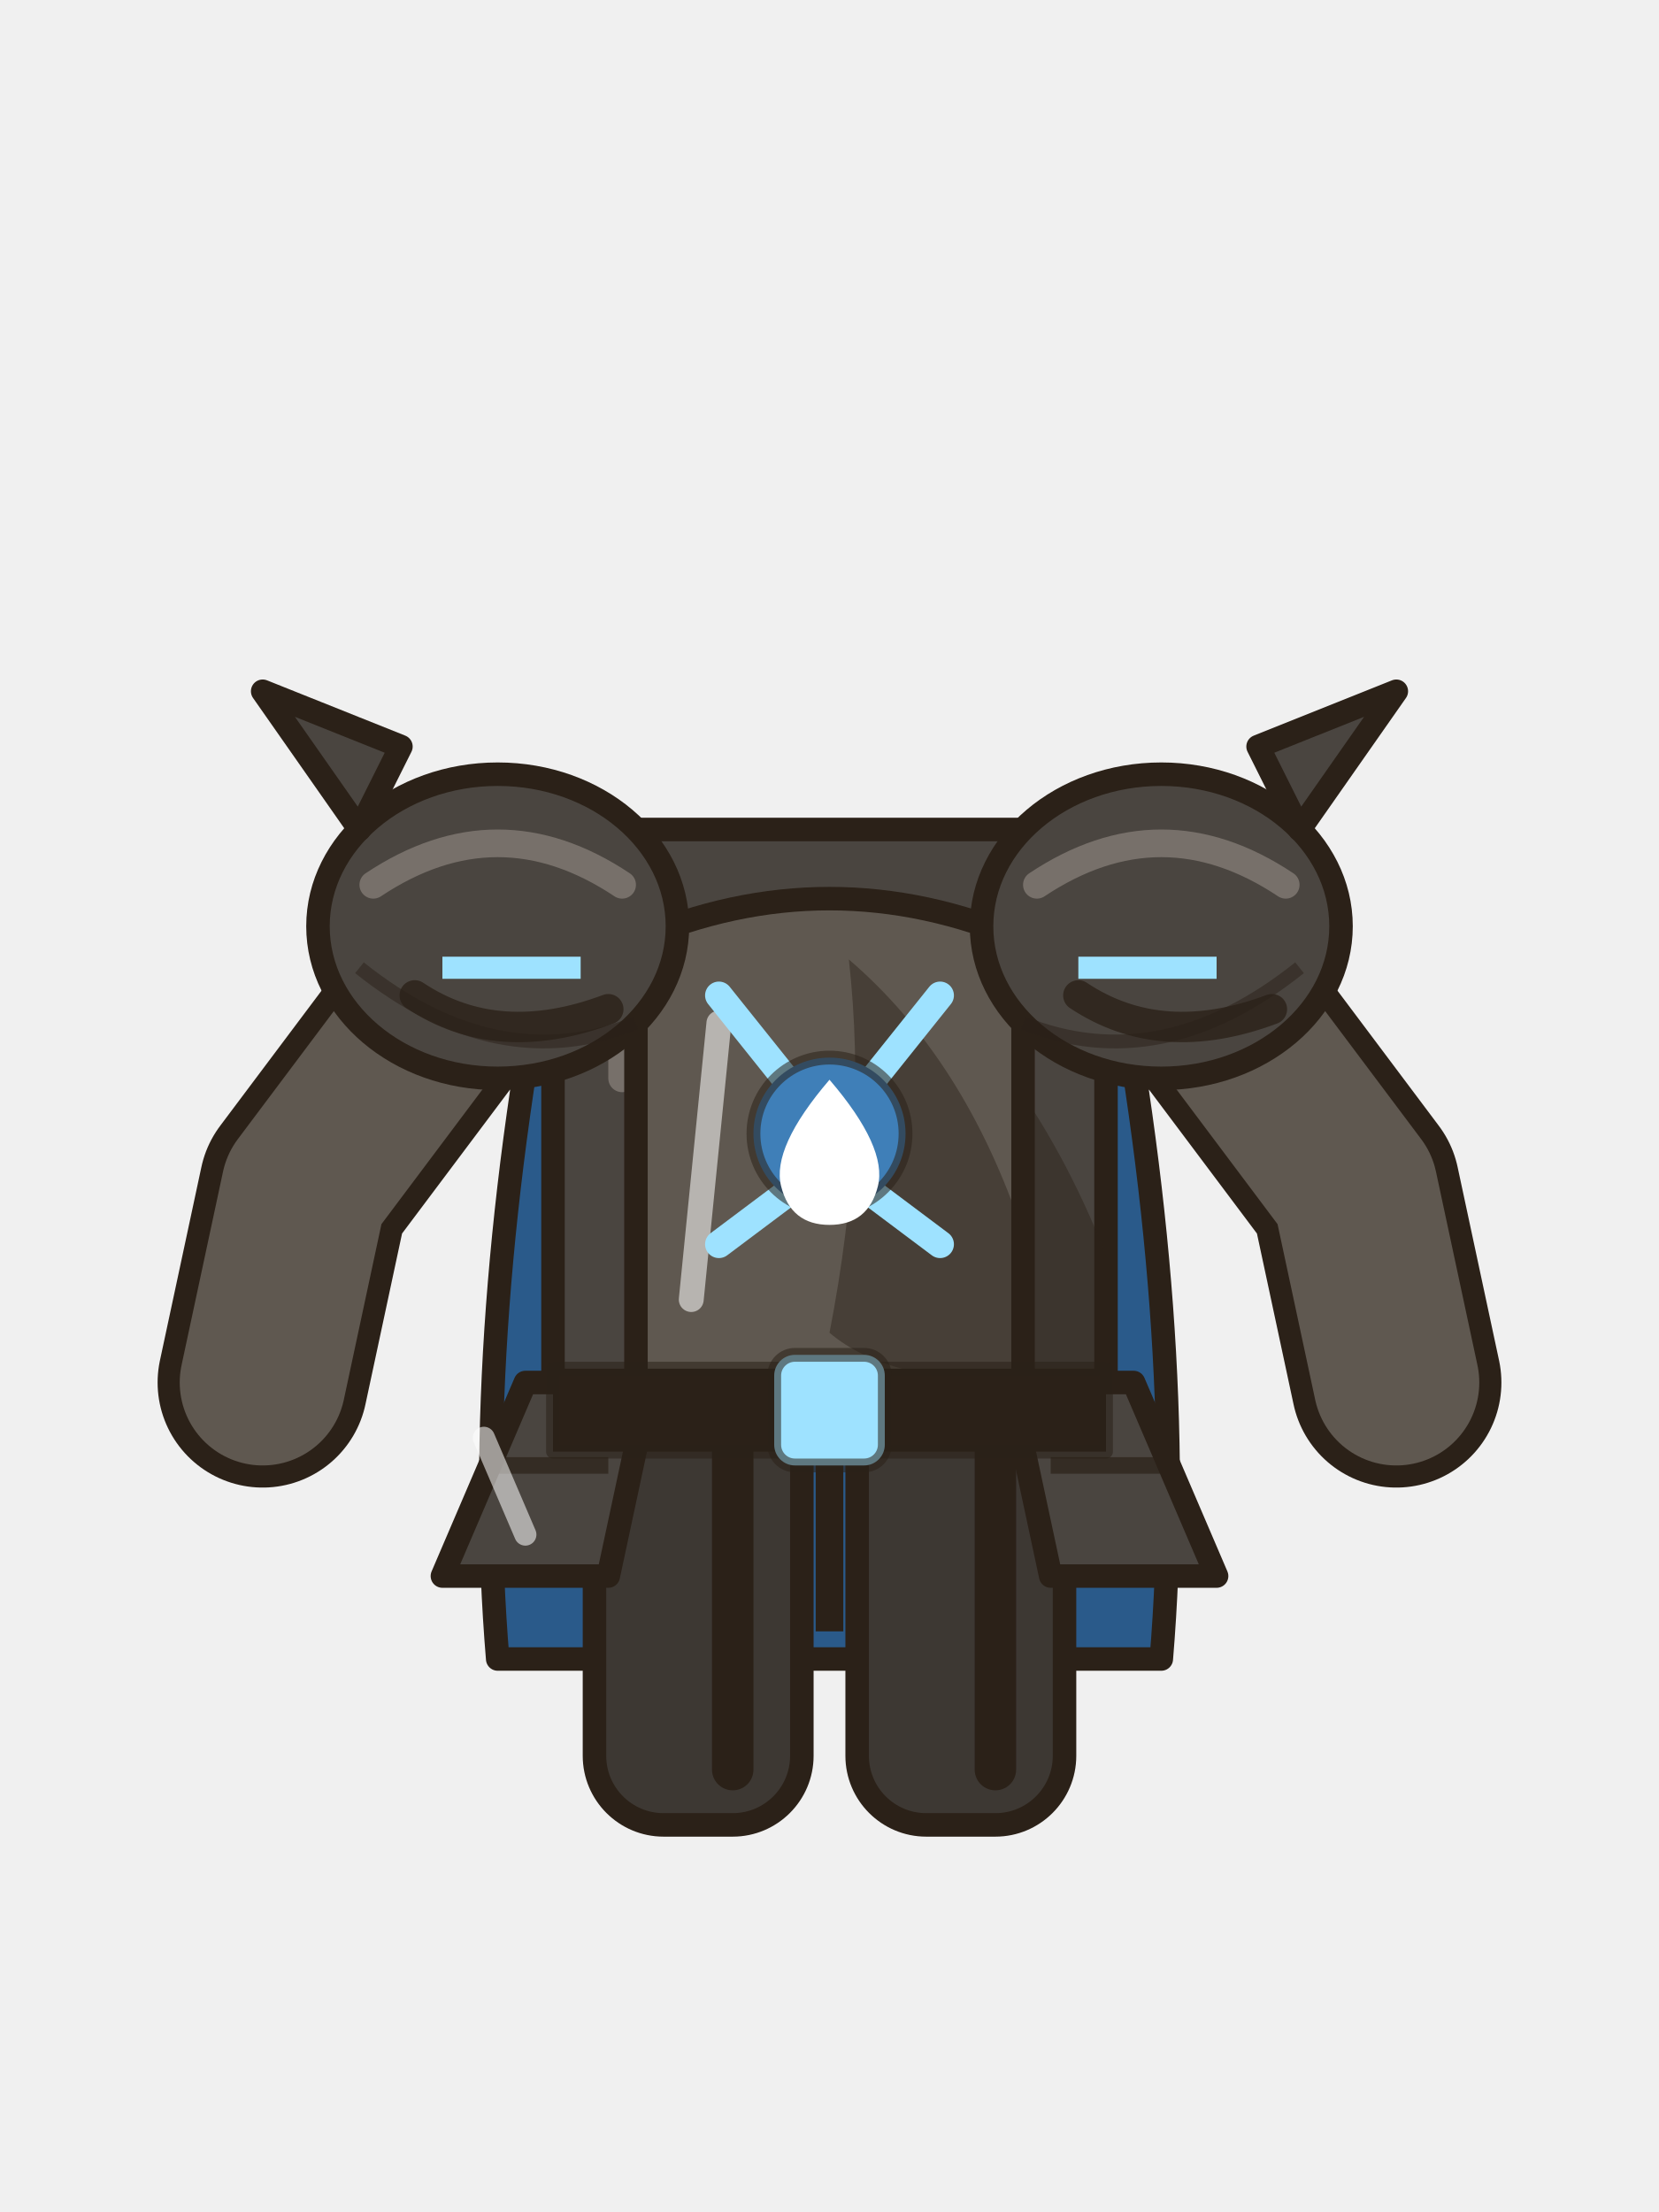
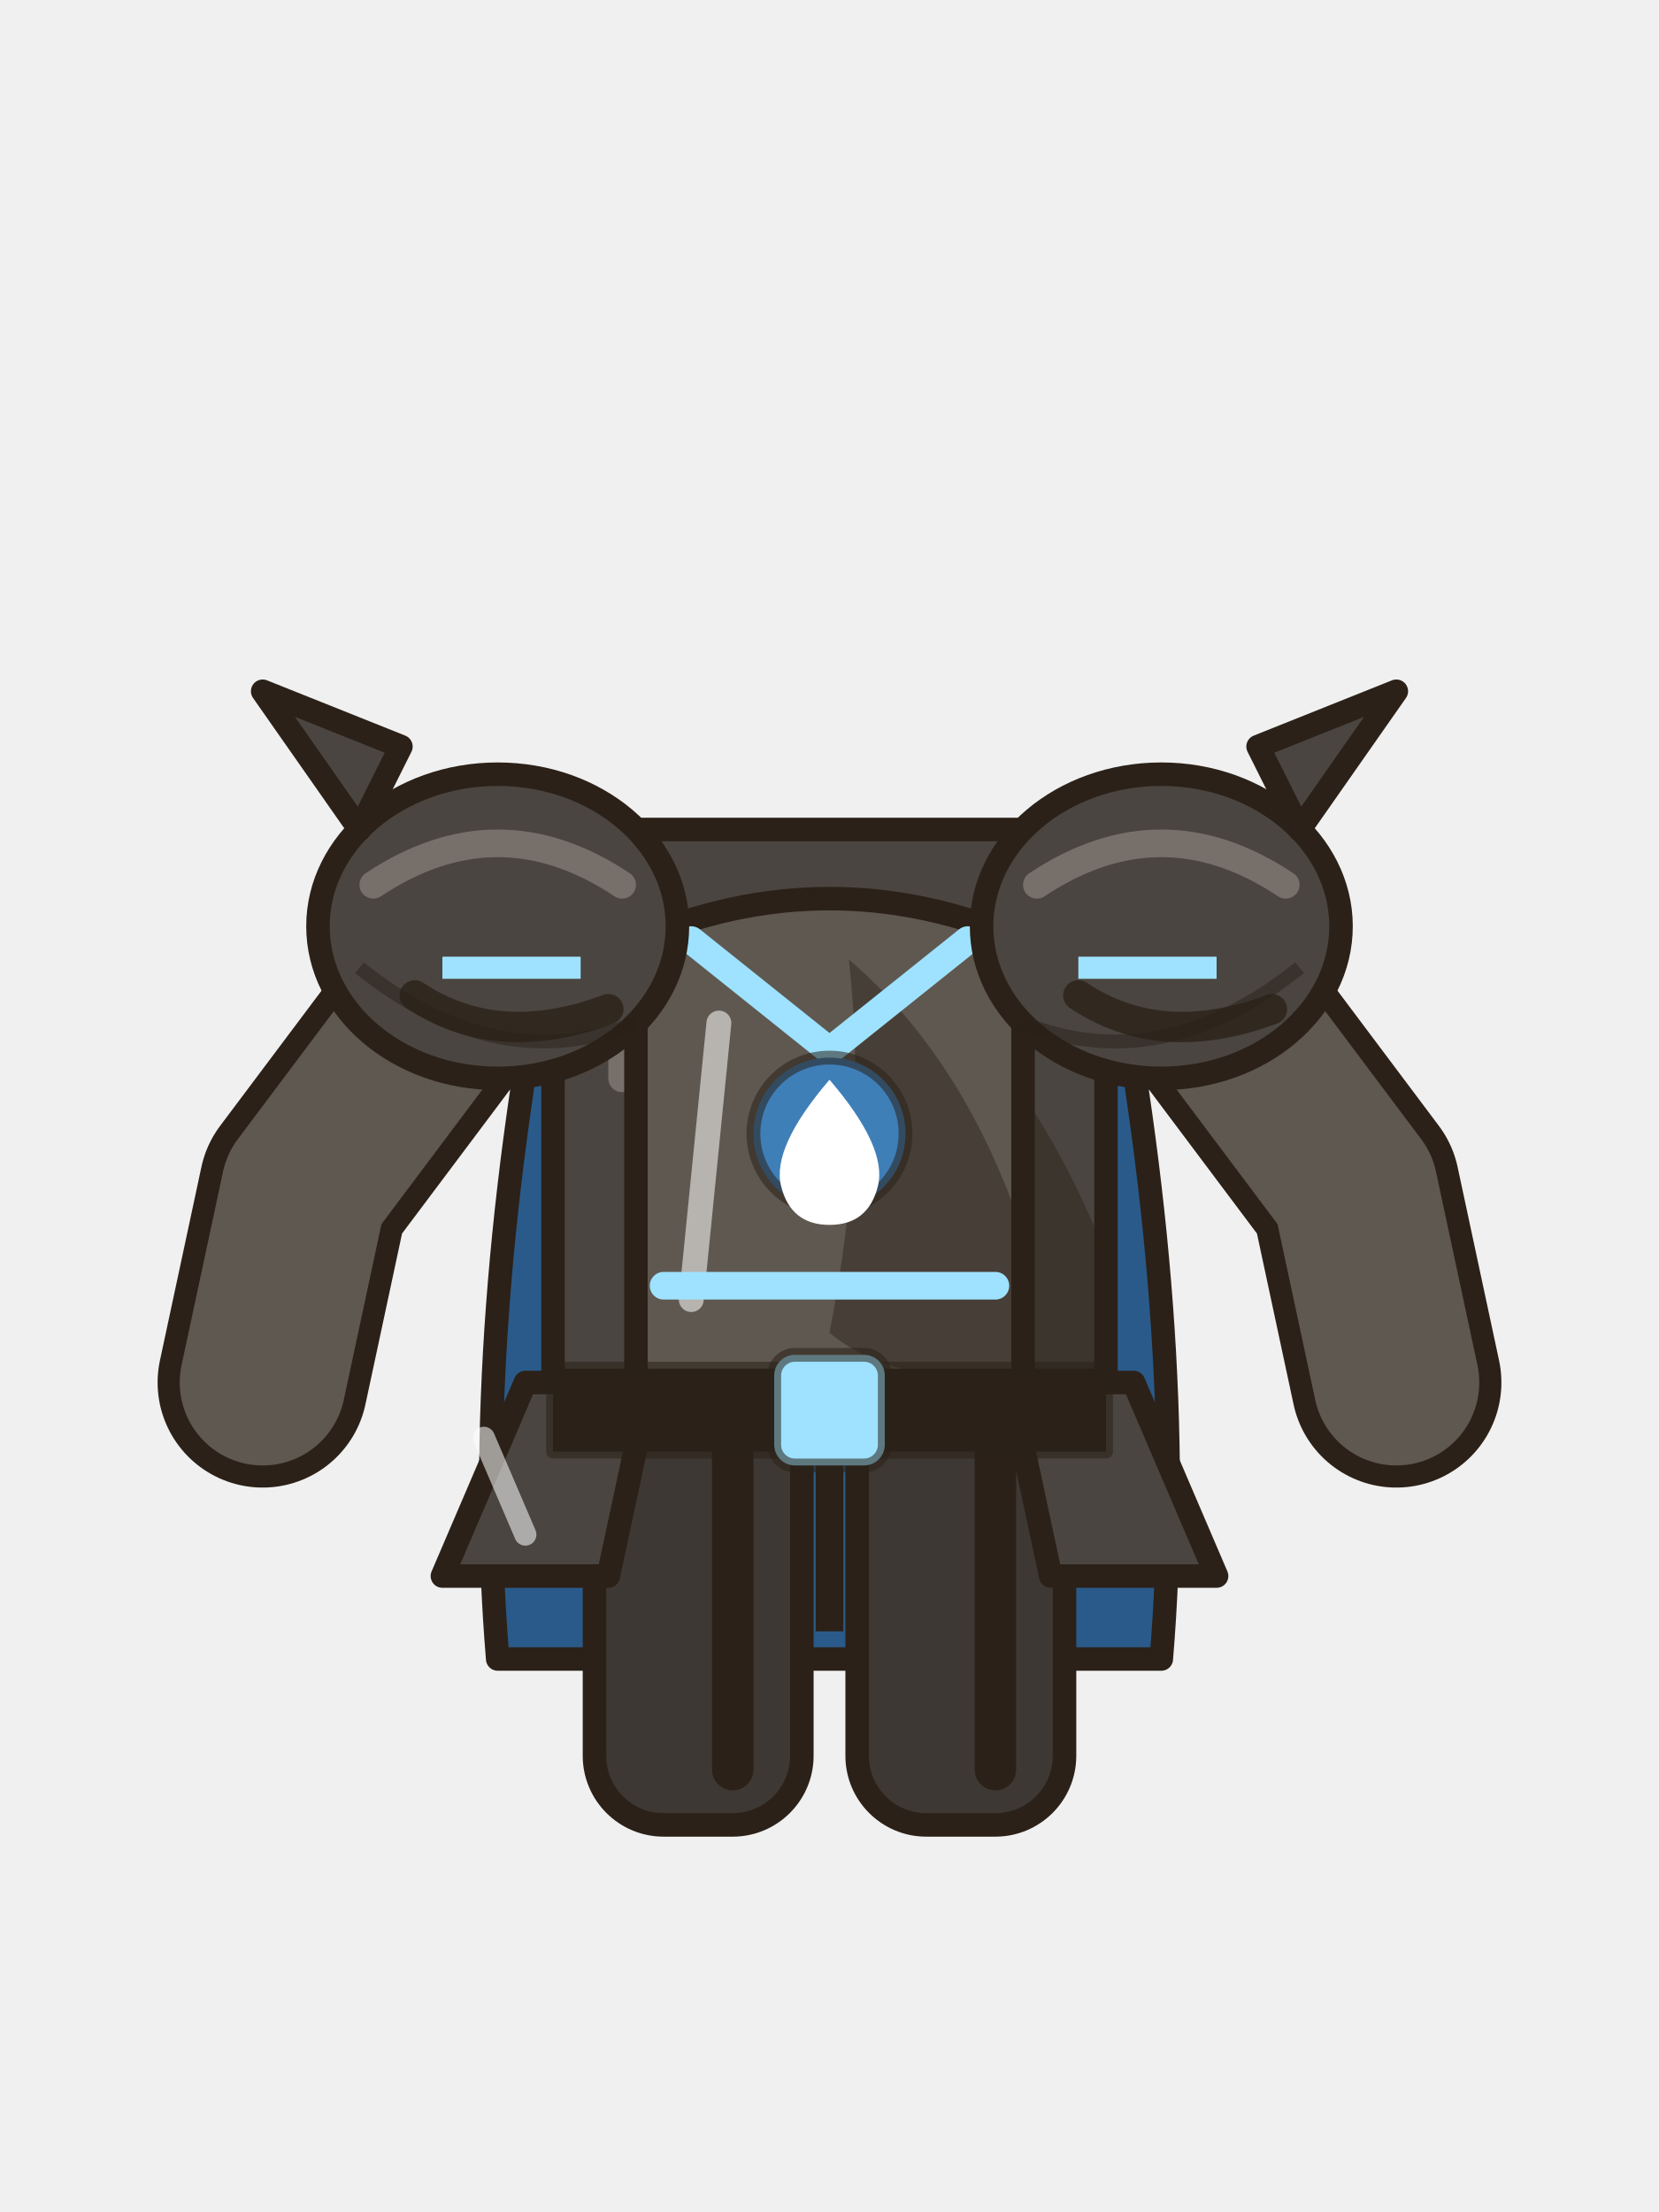
<svg xmlns="http://www.w3.org/2000/svg" width="120" height="160" viewBox="0 0 120 160">
  <path d="M40,66 q-6,30 -4,54 h48 q2,-24 -4,-54z" fill="#2a5a8a" stroke="#2b2118" stroke-width="1.7" stroke-linejoin="round" stroke-linecap="round" />
  <path d="M60,68 v50" stroke="#2b2118" stroke-width="2" />
  <rect x="43" y="100" width="15" height="32" rx="5" fill="#3d3833" stroke="#2b2118" stroke-width="1.7" stroke-linejoin="round" stroke-linecap="round" />
  <rect x="62" y="100" width="15" height="32" rx="5" fill="#3d3833" stroke="#2b2118" stroke-width="1.7" stroke-linejoin="round" stroke-linecap="round" />
  <path d="M53,104 v24 M72,104 v24" stroke="#2b2118" stroke-width="3" stroke-linecap="round" />
  <path d="M34,70 L22,86 L19,100" fill="none" stroke="#2b2118" stroke-width="15.2" stroke-linecap="round" stroke-linejoin="round" />
  <path d="M86,70 L98,86 L101,100" fill="none" stroke="#2b2118" stroke-width="15.2" stroke-linecap="round" stroke-linejoin="round" />
  <path d="M34,70 L22,86 L19,100" fill="none" stroke="#5f5850" stroke-width="12" stroke-linecap="round" stroke-linejoin="round" />
  <path d="M86,70 L98,86 L101,100" fill="none" stroke="#5f5850" stroke-width="12" stroke-linecap="round" stroke-linejoin="round" />
  <path d="M40,64 q0,-4 4,-4 h32 q4,0 4,4 v36 q0,4 -4,4 h-32 q-4,0 -4,-4z" fill="#4a4540" stroke="#2b2118" stroke-width="1.7" stroke-linejoin="round" stroke-linecap="round" />
  <path d="M62.0,66.6 q12.0,8.8 18.0,24.2 v13.2 q-14.0,0 -20.0,-4.4 q4.0,-17.6 2.0,-33.0z" fill="#2b2118" opacity=".45" />
  <path d="M45,68 v10" stroke="#77706a" stroke-width="2" stroke-linecap="round" />
  <path d="M50,88 q3,5 0,11" fill="none" stroke="#2b2118" stroke-width="1.2" stroke-linecap="round" opacity=".7" />
  <path d="M56,88 q3,5 0,11" fill="none" stroke="#2b2118" stroke-width="1.2" stroke-linecap="round" opacity=".7" />
  <path d="M46,68 q14,-6 28,0 v32 q-14,6 -28,0z" fill="#5f5850" stroke="#2b2118" stroke-width="1.7" stroke-linejoin="round" stroke-linecap="round" />
  <path d="M61.4,69.4 q8.4,7.2 12.6,19.8 v10.8 q-9.8,0 -14.0,-3.6 q2.8,-14.4 1.4,-27.0z" fill="#2b2118" opacity=".45" />
  <path d="M50,94 L52,74" stroke="#fff" stroke-width="1.8" stroke-linecap="round" opacity=".55" />
-   <path d="M52,72 l8,10 l8,-10 M52,90 l8,-6 l8,6" fill="none" stroke="#9ee2ff" stroke-width="2" stroke-linecap="round" />
+   <path d="M50,68 l10,8 l10,-8 M48,93 h24" fill="none" stroke="#9ee2ff" stroke-width="2" stroke-linecap="round" />
  <ellipse cx="36" cy="67" rx="13" ry="11" fill="#4a4540" stroke="#2b2118" stroke-width="1.7" stroke-linejoin="round" stroke-linecap="round" />
  <ellipse cx="84" cy="67" rx="13" ry="11" fill="#4a4540" stroke="#2b2118" stroke-width="1.7" stroke-linejoin="round" stroke-linecap="round" />
  <path d="M27,64 q9,-6 18,0 M75,64 q9,-6 18,0" fill="none" stroke="#77706a" stroke-width="2" stroke-linecap="round" />
  <path d="M30,72 q6,4 14,1 M78,72 q6,4 14,1" fill="none" stroke="#2b2118" stroke-width="2.2" stroke-linecap="round" opacity=".8" />
  <path d="M26,70 q10,8 20,4 M74,74 q10,4 20,-4" fill="none" stroke="#2b2118" stroke-width="1" stroke-opacity=".5" />
  <path d="M26,60 l-7,-10 l10,4z M94,60 l7,-10 l-10,4z" fill="#4a4540" stroke="#2b2118" stroke-width="1.7" stroke-linejoin="round" stroke-linecap="round" />
  <path d="M38,100 l-6,14 h12 l3,-14z M82,100 l6,14 h-12 l-3,-14z" fill="#4a4540" stroke="#2b2118" stroke-width="1.7" stroke-linejoin="round" stroke-linecap="round" />
-   <path d="M36,106 h8 M76,106 h8" stroke="#2b2118" stroke-width="1.2" opacity=".7" />
  <path d="M35,104 L38,111" stroke="#fff" stroke-width="1.6" stroke-linecap="round" opacity=".55" />
  <path d="M32,70 h10 M78,70 h10" stroke="#9ee2ff" stroke-width="1.6" />
  <path d="M40,99 h40 v6 h-40z" fill="#2b2118" stroke="#2b2118" stroke-width="1" stroke-opacity=".55" stroke-linejoin="round" stroke-linecap="round" />
  <rect x="56" y="98" width="8" height="8" rx="1.5" fill="#9ee2ff" stroke="#2b2118" stroke-width="1" stroke-opacity=".55" stroke-linejoin="round" stroke-linecap="round" />
  <circle cx="60" cy="82" r="5.5" fill="#3f7fb8" stroke="#2b2118" stroke-width="1" stroke-opacity=".55" stroke-linejoin="round" stroke-linecap="round" />
  <g transform="translate(60,83) scale(0.7)">
    <path d="M0,-7 q6,7 5,11 q-1,4 -5,4 q-4,0 -5,-4 q-1,-4 5,-11z" fill="#fff" />
    <circle cx="-1.5" cy="2" r="1.2" fill="#fff" opacity=".7" />
  </g>
</svg>
